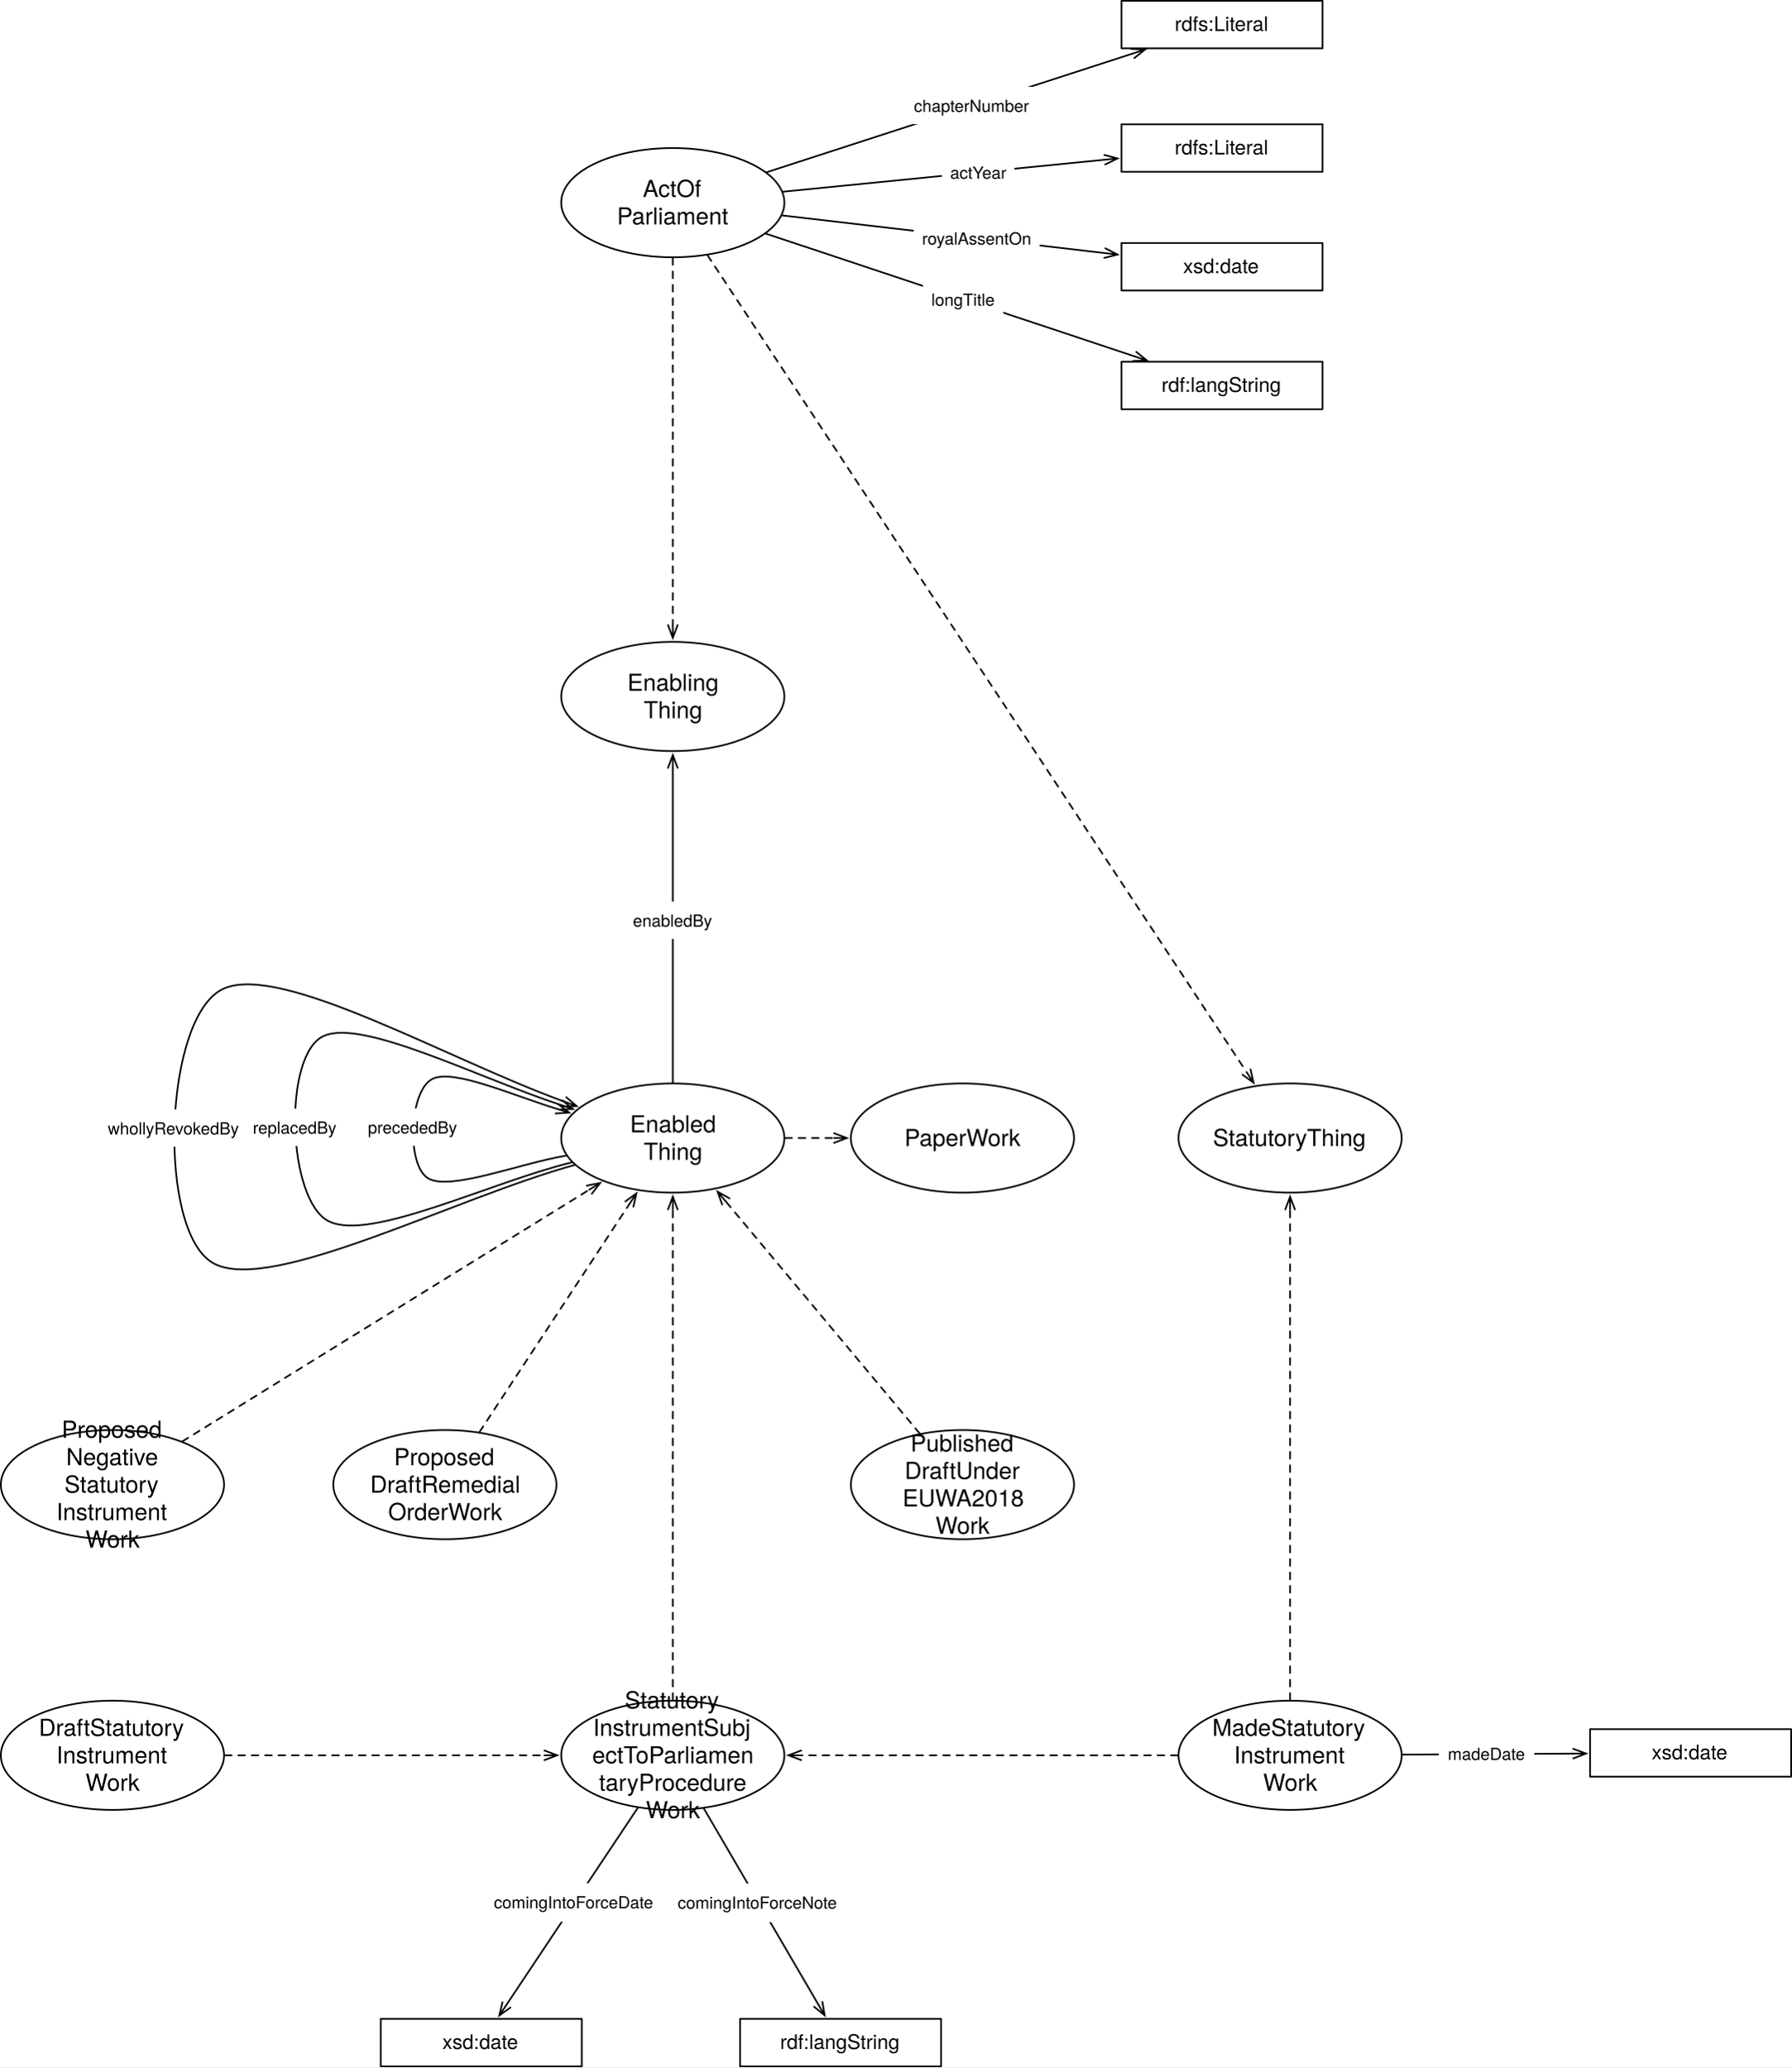
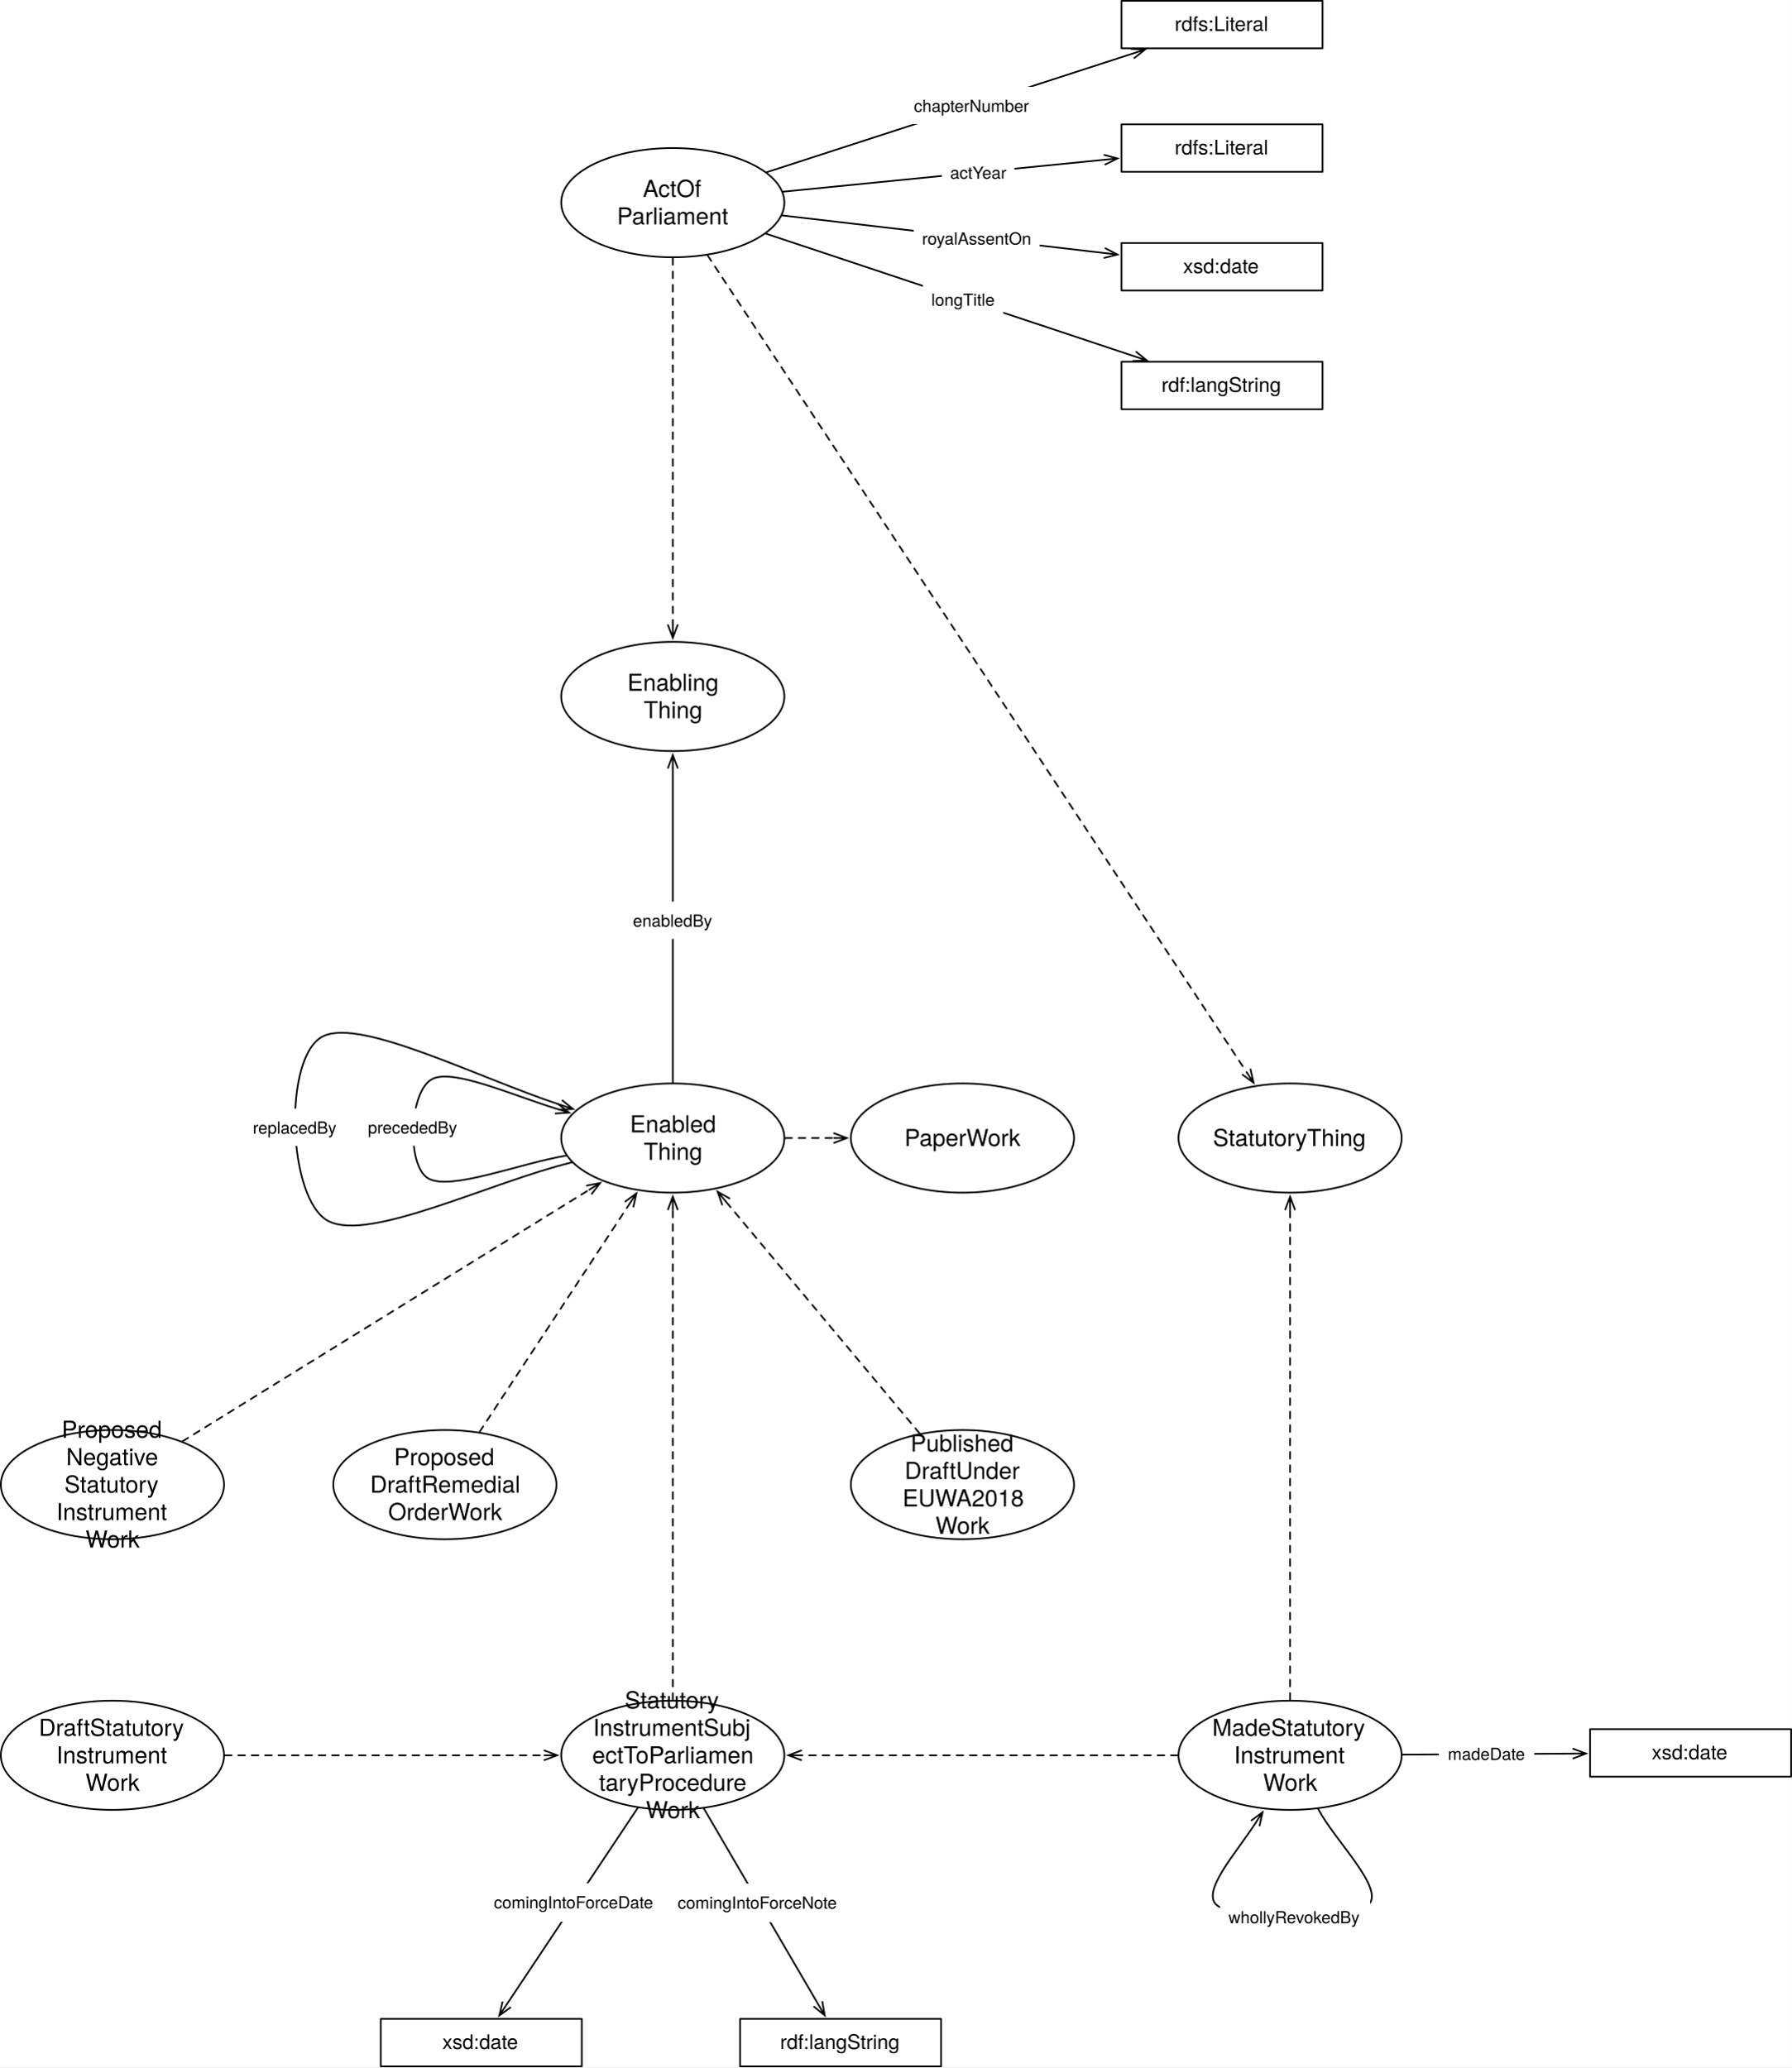
<svg xmlns="http://www.w3.org/2000/svg" version="1.1" viewBox="1008.634 27.846 1069.661 1234.071" width="1069.661" height="1234.071">
  <defs>
    <marker orient="auto" overflow="visible" markerUnits="strokeWidth" id="StickArrow_Marker" stroke-linejoin="miter" stroke-miterlimit="10" viewBox="-1 -4 10 8" markerWidth="10" markerHeight="8" color="black">
      <g>
        <path d="M 8 0 L 0 0 M 0 -3 L 8 0 L 0 3" fill="none" stroke="currentColor" stroke-width="1" />
      </g>
    </marker>
    <marker orient="auto" overflow="visible" markerUnits="strokeWidth" id="StickArrow_Marker_2" stroke-linejoin="miter" stroke-miterlimit="10" viewBox="-9 -4 10 8" markerWidth="10" markerHeight="8" color="black">
      <g>
        <path d="M -8 0 L 0 0 M 0 3 L -8 0 L 0 -3" fill="none" stroke="currentColor" stroke-width="1" />
      </g>
    </marker>
  </defs>
  <g id="Canvas_1" fill="none" fill-opacity="1" stroke="none" stroke-opacity="1" stroke-dasharray="none">
    <rect fill="white" x="1008.634" y="27.846" width="1069.661" height="1234.071" />
    <g id="Canvas_1_Layer_1">
      <g id="Graphic_421">
        <ellipse cx="1778.74" cy="1075.748" rx="66.614" ry="32.598" fill="white" />
        <ellipse cx="1778.74" cy="1075.748" rx="66.614" ry="32.598" stroke="black" stroke-linecap="round" stroke-linejoin="round" stroke-width="1" />
        <text transform="translate(1730.449 1051.16)" fill="black">
          <tspan font-family="Helvetica Neue" font-size="14" fill="black" x="1.874" y="13" xml:space="preserve">MadeStatutory</tspan>
          <tspan font-family="Helvetica Neue" font-size="14" fill="black" x="14.831" y="29.392" xml:space="preserve">Instrument</tspan>
          <tspan font-family="Helvetica Neue" font-size="14" fill="black" x="32.226" y="45.784" xml:space="preserve">Work</tspan>
        </text>
      </g>
      <g id="Graphic_428">
        <ellipse cx="1410.236" cy="148.819" rx="66.614" ry="32.598" fill="white" />
        <ellipse cx="1410.236" cy="148.819" rx="66.614" ry="32.598" stroke="black" stroke-linecap="round" stroke-linejoin="round" stroke-width="1" />
        <text transform="translate(1361.945 132.4269)" fill="black">
          <tspan font-family="Helvetica Neue" font-size="14" fill="black" x="30.399" y="13" xml:space="preserve">ActOf</tspan>
          <tspan font-family="Helvetica Neue" font-size="14" fill="black" x="14.971" y="29.392" xml:space="preserve">Parliament</tspan>
        </text>
      </g>
      <g id="Graphic_431">
        <ellipse cx="1075.748" cy="1075.748" rx="66.614" ry="32.598" fill="white" />
        <ellipse cx="1075.748" cy="1075.748" rx="66.614" ry="32.598" stroke="black" stroke-linecap="round" stroke-linejoin="round" stroke-width="1" />
        <text transform="translate(1027.457 1051.16)" fill="black">
          <tspan font-family="Helvetica Neue" font-size="14" fill="black" x="4.345" y="13" xml:space="preserve">DraftStatutory</tspan>
          <tspan font-family="Helvetica Neue" font-size="14" fill="black" x="14.831" y="29.392" xml:space="preserve">Instrument</tspan>
          <tspan font-family="Helvetica Neue" font-size="14" fill="black" x="32.226" y="45.784" xml:space="preserve">Work</tspan>
        </text>
      </g>
      <g id="Graphic_435">
        <ellipse cx="1075.748" cy="914.173" rx="66.614" ry="32.598" fill="white" />
        <ellipse cx="1075.748" cy="914.173" rx="66.614" ry="32.598" stroke="black" stroke-linecap="round" stroke-linejoin="round" stroke-width="1" />
        <text transform="translate(1027.457 873.1932)" fill="black">
          <tspan font-family="Helvetica Neue" font-size="14" fill="black" x="17.953" y="13" xml:space="preserve">Proposed</tspan>
          <tspan font-family="Helvetica Neue" font-size="14" fill="black" x="20.683" y="29.392" xml:space="preserve">Negative</tspan>
          <tspan font-family="Helvetica Neue" font-size="14" fill="black" x="19.64" y="45.784" xml:space="preserve">Statutory</tspan>
          <tspan font-family="Helvetica Neue" font-size="14" fill="black" x="14.831" y="62.176" xml:space="preserve">Instrument</tspan>
          <tspan font-family="Helvetica Neue" font-size="14" fill="black" x="32.226" y="78.568" xml:space="preserve">Work</tspan>
        </text>
      </g>
      <g id="Graphic_447">
        <ellipse cx="1410.236" cy="1075.748" rx="66.614" ry="32.598" fill="white" />
        <ellipse cx="1410.236" cy="1075.748" rx="66.614" ry="32.598" stroke="black" stroke-linecap="round" stroke-linejoin="round" stroke-width="1" />
        <text transform="translate(1361.945 1034.768)" fill="black">
          <tspan font-family="Helvetica Neue" font-size="14" fill="black" x="19.64" y="13" xml:space="preserve">Statutory</tspan>
          <tspan font-family="Helvetica Neue" font-size="14" fill="black" x=".698" y="29.392" xml:space="preserve">InstrumentSubj</tspan>
          <tspan font-family="Helvetica Neue" font-size="14" fill="black" x=".194" y="45.784" xml:space="preserve">ectToParliamen</tspan>
          <tspan font-family="Helvetica Neue" font-size="14" fill="black" x="4.212" y="62.176" xml:space="preserve">taryProcedure</tspan>
          <tspan font-family="Helvetica Neue" font-size="14" fill="black" x="32.226" y="78.568" xml:space="preserve">Work</tspan>
        </text>
      </g>
      <g id="Graphic_449">
        <rect x="1957.795" y="1060.158" width="120" height="28.346" fill="white" />
        <rect x="1957.795" y="1060.158" width="120" height="28.346" stroke="black" stroke-linecap="round" stroke-linejoin="round" stroke-width="1" />
        <text transform="translate(1962.795 1067.163)" fill="black">
          <tspan font-family="Helvetica Neue" font-size="12" fill="black" x="31.774" y="11" xml:space="preserve">xsd:date</tspan>
        </text>
      </g>
      <g id="Line_265">
        <line x1="1845.85" y1="1075.35" x2="1947.395" y2="1074.748" marker-end="url(#StickArrow_Marker)" stroke="black" stroke-linecap="round" stroke-linejoin="round" stroke-width="1" />
      </g>
      <g id="Graphic_266">
        <rect x="1867.499" y="1063.553" width="57" height="23" fill="white" />
        <text transform="translate(1872.935 1068.553)" fill="black">
          <tspan font-family="Helvetica Neue" font-size="10" fill="black" x="50803806e-20" y="10" xml:space="preserve">madeDate</tspan>
        </text>
      </g>
      <g id="Graphic_450">
        <rect x="1235.906" y="1233.071" width="120" height="28.346" fill="white" />
        <rect x="1235.906" y="1233.071" width="120" height="28.346" stroke="black" stroke-linecap="round" stroke-linejoin="round" stroke-width="1" />
        <text transform="translate(1240.906 1240.076)" fill="black">
          <tspan font-family="Helvetica Neue" font-size="12" fill="black" x="31.774" y="11" xml:space="preserve">xsd:date</tspan>
        </text>
      </g>
      <g id="Line_268">
        <line x1="1389.294" y1="1107.162" x2="1311.123" y2="1224.418" marker-end="url(#StickArrow_Marker)" stroke="black" stroke-linecap="round" stroke-linejoin="round" stroke-width="1" />
      </g>
      <g id="Graphic_269">
        <rect x="1298.146" y="1152.133" width="107" height="23" fill="white" />
        <text transform="translate(1303.396 1157.133)" fill="black">
          <tspan font-family="Helvetica Neue" font-size="10" fill="black" x="0" y="10" xml:space="preserve">comingIntoForceDate</tspan>
        </text>
      </g>
      <g id="Graphic_451">
        <rect x="1450.394" y="1233.071" width="120" height="28.346" fill="white" />
        <rect x="1450.394" y="1233.071" width="120" height="28.346" stroke="black" stroke-linecap="round" stroke-linejoin="round" stroke-width="1" />
        <text transform="translate(1455.394 1240.076)" fill="black">
          <tspan font-family="Helvetica Neue" font-size="12" fill="black" x="18.886" y="11" xml:space="preserve">rdf:langString</tspan>
        </text>
      </g>
      <g id="Line_271">
        <line x1="1428.797" y1="1107.529" x2="1496.871" y2="1224.09" marker-end="url(#StickArrow_Marker)" stroke="black" stroke-linecap="round" stroke-linejoin="round" stroke-width="1" />
      </g>
      <g id="Graphic_272">
        <rect x="1407.677" y="1152.328" width="108" height="23" fill="white" />
        <text transform="translate(1413.152 1157.328)" fill="black">
          <tspan font-family="Helvetica Neue" font-size="10" fill="black" x="0" y="10" xml:space="preserve">comingIntoForceNote</tspan>
        </text>
      </g>
      <g id="Graphic_499">
        <ellipse cx="1410.236" cy="707.244" rx="66.614" ry="32.598" fill="white" />
        <ellipse cx="1410.236" cy="707.244" rx="66.614" ry="32.598" stroke="black" stroke-linecap="round" stroke-linejoin="round" stroke-width="1" />
        <text transform="translate(1361.945 690.8521)" fill="black">
          <tspan font-family="Helvetica Neue" font-size="14" fill="black" x="22.748" y="13" xml:space="preserve">Enabled</tspan>
          <tspan font-family="Helvetica Neue" font-size="14" fill="black" x="30.917" y="29.392" xml:space="preserve">Thing</tspan>
        </text>
      </g>
      <g id="Line_501">
        <line x1="1410.236" y1="1042.65" x2="1410.236" y2="750.242" marker-end="url(#StickArrow_Marker)" stroke="black" stroke-linecap="round" stroke-linejoin="round" stroke-dasharray="4.0,4.0" stroke-width="1" />
      </g>
      <g id="Line_500">
        <line x1="1117.504" y1="888.341" x2="1360.061" y2="738.285" marker-end="url(#StickArrow_Marker)" stroke="black" stroke-linecap="round" stroke-linejoin="round" stroke-dasharray="4.0,4.0" stroke-width="1" />
      </g>
      <g id="Graphic_541">
        <rect x="1678.11" y="102.047" width="120" height="28.346" fill="white" />
        <rect x="1678.11" y="102.047" width="120" height="28.346" stroke="black" stroke-linecap="round" stroke-linejoin="round" stroke-width="1" />
        <text transform="translate(1683.11 109.0525)" fill="black">
          <tspan font-family="Helvetica Neue" font-size="12" fill="black" x="26.776" y="11" xml:space="preserve">rdfs:Literal</tspan>
        </text>
      </g>
      <g id="Line_540">
        <line x1="1476.021" y1="142.278" x2="1667.761" y2="123.215" marker-end="url(#StickArrow_Marker)" stroke="black" stroke-linecap="round" stroke-linejoin="round" stroke-width="1" />
      </g>
      <g id="Graphic_539">
        <rect x="1570.825" y="119.559" width="43.33" height="22.28" fill="white" />
        <text transform="translate(1575.825 124.5586)" fill="black">
          <tspan font-family="Helvetica Neue" font-size="10" fill="black" x="8704149e-19" y="10" xml:space="preserve">actYear</tspan>
        </text>
      </g>
      <g id="Line_543">
        <line x1="1466.255" y1="130.657" x2="1684.501" y2="59.9" marker-end="url(#StickArrow_Marker)" stroke="black" stroke-linecap="round" stroke-linejoin="round" stroke-width="1" />
      </g>
      <g id="Graphic_542">
        <rect x="1549.172" y="79.663" width="80.02" height="22.28" fill="white" />
        <text transform="translate(1554.172 84.66318)" fill="black">
          <tspan font-family="Helvetica Neue" font-size="10" fill="black" x="22026825e-20" y="10" xml:space="preserve">chapterNumber</tspan>
        </text>
      </g>
      <g id="Graphic_547">
        <rect x="1678.11" y="28.346" width="120" height="28.346" fill="white" />
        <rect x="1678.11" y="28.346" width="120" height="28.346" stroke="black" stroke-linecap="round" stroke-linejoin="round" stroke-width="1" />
        <text transform="translate(1683.11 35.35169)" fill="black">
          <tspan font-family="Helvetica Neue" font-size="12" fill="black" x="26.776" y="11" xml:space="preserve">rdfs:Literal</tspan>
        </text>
      </g>
      <g id="Graphic_548">
        <rect x="1678.11" y="172.913" width="120" height="28.346" fill="white" />
        <rect x="1678.11" y="172.913" width="120" height="28.346" stroke="black" stroke-linecap="round" stroke-linejoin="round" stroke-width="1" />
        <text transform="translate(1683.11 179.9186)" fill="black">
          <tspan font-family="Helvetica Neue" font-size="12" fill="black" x="31.774" y="11" xml:space="preserve">xsd:date</tspan>
        </text>
      </g>
      <g id="Line_550">
        <line x1="1475.539" y1="156.441" x2="1667.78" y2="178.878" marker-end="url(#StickArrow_Marker)" stroke="black" stroke-linecap="round" stroke-linejoin="round" stroke-width="1" />
      </g>
      <g id="Graphic_549">
        <rect x="1554.057" y="158.853" width="75.2" height="22.28" fill="white" />
        <text transform="translate(1559.057 163.8534)" fill="black">
          <tspan font-family="Helvetica Neue" font-size="10" fill="black" x="3623768e-19" y="10" xml:space="preserve">royalAssentOn</tspan>
        </text>
      </g>
      <g id="Graphic_551">
        <ellipse cx="1583.15" cy="914.173" rx="66.614" ry="32.598" fill="white" />
        <ellipse cx="1583.15" cy="914.173" rx="66.614" ry="32.598" stroke="black" stroke-linecap="round" stroke-linejoin="round" stroke-width="1" />
        <text transform="translate(1534.858 881.3892)" fill="black">
          <tspan font-family="Helvetica Neue" font-size="14" fill="black" x="17.302" y="13" xml:space="preserve">Published</tspan>
          <tspan font-family="Helvetica Neue" font-size="14" fill="black" x="13.809" y="29.392" xml:space="preserve">DraftUnder</tspan>
          <tspan font-family="Helvetica Neue" font-size="14" fill="black" x="12.542" y="45.784" xml:space="preserve">EUWA2018</tspan>
          <tspan font-family="Helvetica Neue" font-size="14" fill="black" x="32.226" y="62.176" xml:space="preserve">Work</tspan>
        </text>
      </g>
      <g id="Line_552">
        <line x1="1557.609" y1="883.609" x2="1442.125" y2="745.406" marker-end="url(#StickArrow_Marker)" stroke="black" stroke-linecap="round" stroke-linejoin="round" stroke-dasharray="4.0,4.0" stroke-width="1" />
      </g>
      <g id="Line_554">
        <path d="M 1340.758 689.729 C 1313.867 681.44 1279.827 666.033 1267.057 671.811 C 1252.719 678.299 1250.995 723.684 1264.252 731.339 C 1277.509 738.994 1319.159 722.276 1346.608 717.746" marker-start="url(#StickArrow_Marker_2)" stroke="black" stroke-linecap="round" stroke-linejoin="round" stroke-width="1" />
      </g>
      <g id="Graphic_553">
        <rect x="1223.191" y="689.561" width="64.27" height="22.28" fill="white" />
        <text transform="translate(1228.191 694.5605)" fill="black">
          <tspan font-family="Helvetica Neue" font-size="10" fill="black" x="21671553e-20" y="10" xml:space="preserve">precededBy</tspan>
        </text>
      </g>
      <g id="Graphic_560">
        <ellipse cx="1410.236" cy="443.622" rx="66.614" ry="32.598" fill="white" />
        <ellipse cx="1410.236" cy="443.622" rx="66.614" ry="32.598" stroke="black" stroke-linecap="round" stroke-linejoin="round" stroke-width="1" />
        <text transform="translate(1361.945 427.2301)" fill="black">
          <tspan font-family="Helvetica Neue" font-size="14" fill="black" x="21.194" y="13" xml:space="preserve">Enabling</tspan>
          <tspan font-family="Helvetica Neue" font-size="14" fill="black" x="30.917" y="29.392" xml:space="preserve">Thing</tspan>
        </text>
      </g>
      <g id="Line_562">
        <line x1="1410.236" y1="674.146" x2="1410.236" y2="486.62" marker-end="url(#StickArrow_Marker)" stroke="black" stroke-linecap="round" stroke-linejoin="round" stroke-width="1" />
      </g>
      <g id="Graphic_561">
        <rect x="1381.436" y="566.069" width="57.6" height="22.28" fill="white" />
        <text transform="translate(1386.436 571.0688)" fill="black">
          <tspan font-family="Helvetica Neue" font-size="10" fill="black" x="0" y="10" xml:space="preserve">enabledBy</tspan>
        </text>
      </g>
      <g id="Line_563">
        <line x1="1410.236" y1="181.917" x2="1410.236" y2="400.624" marker-end="url(#StickArrow_Marker)" stroke="black" stroke-linecap="round" stroke-linejoin="round" stroke-dasharray="4.0,4.0" stroke-width="1" />
      </g>
      <g id="Graphic_564">
        <ellipse cx="1778.74" cy="707.244" rx="66.614" ry="32.598" fill="white" />
        <ellipse cx="1778.74" cy="707.244" rx="66.614" ry="32.598" stroke="black" stroke-linecap="round" stroke-linejoin="round" stroke-width="1" />
        <text transform="translate(1730.449 699.0481)" fill="black">
          <tspan font-family="Helvetica Neue" font-size="14" fill="black" x="2.266" y="13" xml:space="preserve">StatutoryThing</tspan>
        </text>
      </g>
      <g id="Line_565">
        <line x1="1778.74" y1="1042.65" x2="1778.74" y2="750.242" marker-end="url(#StickArrow_Marker)" stroke="black" stroke-linecap="round" stroke-linejoin="round" stroke-dasharray="4.0,4.0" stroke-width="1" />
      </g>
      <g id="Line_566">
        <line x1="1430.987" y1="180.264" x2="1752.537" y2="667.536" marker-end="url(#StickArrow_Marker)" stroke="black" stroke-linecap="round" stroke-linejoin="round" stroke-dasharray="4.0,4.0" stroke-width="1" />
      </g>
      <g id="Graphic_567">
        <ellipse cx="1274.173" cy="914.173" rx="66.614" ry="32.598" fill="white" />
        <ellipse cx="1274.173" cy="914.173" rx="66.614" ry="32.598" stroke="black" stroke-linecap="round" stroke-linejoin="round" stroke-width="1" />
        <text transform="translate(1225.882 889.5852)" fill="black">
          <tspan font-family="Helvetica Neue" font-size="14" fill="black" x="17.953" y="13" xml:space="preserve">Proposed</tspan>
          <tspan font-family="Helvetica Neue" font-size="14" fill="black" x="3.694" y="29.392" xml:space="preserve">DraftRemedial</tspan>
          <tspan font-family="Helvetica Neue" font-size="14" fill="black" x="14.46" y="45.784" xml:space="preserve">OrderWork</tspan>
        </text>
      </g>
      <g id="Line_568">
        <line x1="1294.857" y1="882.717" x2="1384.114" y2="746.972" marker-end="url(#StickArrow_Marker)" stroke="black" stroke-linecap="round" stroke-linejoin="round" stroke-dasharray="4.0,4.0" stroke-width="1" />
      </g>
      <g id="Graphic_569">
        <ellipse cx="1583.15" cy="707.244" rx="66.614" ry="32.598" fill="white" />
        <ellipse cx="1583.15" cy="707.244" rx="66.614" ry="32.598" stroke="black" stroke-linecap="round" stroke-linejoin="round" stroke-width="1" />
        <text transform="translate(1534.858 699.0481)" fill="black">
          <tspan font-family="Helvetica Neue" font-size="14" fill="black" x="13.69" y="13" xml:space="preserve">PaperWork</tspan>
        </text>
      </g>
      <g id="Line_570">
        <line x1="1477.35" y1="707.244" x2="1506.135" y2="707.244" marker-end="url(#StickArrow_Marker)" stroke="black" stroke-linecap="round" stroke-linejoin="round" stroke-dasharray="4.0,4.0" stroke-width="1" />
      </g>
      <g id="Line_593">
        <line x1="1142.862" y1="1075.748" x2="1333.222" y2="1075.748" marker-end="url(#StickArrow_Marker)" stroke="black" stroke-linecap="round" stroke-linejoin="round" stroke-dasharray="4.0,4.0" stroke-width="1" />
      </g>
      <g id="Line_594">
        <line x1="1711.626" y1="1075.748" x2="1487.25" y2="1075.748" marker-end="url(#StickArrow_Marker)" stroke="black" stroke-linecap="round" stroke-linejoin="round" stroke-dasharray="4.0,4.0" stroke-width="1" />
      </g>
      <g id="Graphic_595">
        <rect x="1678.11" y="243.78" width="120" height="28.346" fill="white" />
        <rect x="1678.11" y="243.78" width="120" height="28.346" stroke="black" stroke-linecap="round" stroke-linejoin="round" stroke-width="1" />
        <text transform="translate(1683.11 250.7848)" fill="black">
          <tspan font-family="Helvetica Neue" font-size="12" fill="black" x="18.886" y="11" xml:space="preserve">rdf:langString</tspan>
        </text>
      </g>
      <g id="Line_597">
        <line x1="1465.801" y1="167.314" x2="1685.661" y2="240.495" marker-end="url(#StickArrow_Marker)" stroke="black" stroke-linecap="round" stroke-linejoin="round" stroke-width="1" />
      </g>
      <g id="Graphic_596">
        <rect x="1559.585" y="195.372" width="47.96" height="22.28" fill="white" />
        <text transform="translate(1564.585 200.3719)" fill="black">
          <tspan font-family="Helvetica Neue" font-size="10" fill="black" x="0" y="10" xml:space="preserve">longTitle</tspan>
        </text>
      </g>
      <g id="Line_599">
        <path d="M 1343.116 687.419 C 1293.295 670.944 1225.026 635.896 1201.89 646.299 C 1177.252 657.377 1180.043 744.271 1204.724 756.85 C 1229.406 769.43 1301.574 733.473 1349.992 721.786" marker-start="url(#StickArrow_Marker_2)" stroke="black" stroke-linecap="round" stroke-linejoin="round" stroke-width="1" />
      </g>
      <g id="Graphic_598">
        <rect x="1154.527" y="689.678" width="60.56" height="22.28" fill="white" />
        <text transform="translate(1159.527 694.6784)" fill="black">
          <tspan font-family="Helvetica Neue" font-size="10" fill="black" x="6536993e-19" y="10" xml:space="preserve">replacedBy</tspan>
        </text>
      </g>
      <g id="Line_601">
-         <path d="M 1345.348 685.466 C 1274.969 659.866 1177.124 603.023 1142.362 617.953 C 1106.032 633.556 1101.816 764.801 1136.693 782.362 C 1171.57 799.924 1280.003 743.008 1351.647 723.333" marker-start="url(#StickArrow_Marker_2)" stroke="black" stroke-linecap="round" stroke-linejoin="round" stroke-width="1" />
+         <path d="M 1757.939 1116.446 C 1746.104 1134.626 1725.844 1156.86 1734.803 1165.039 C 1745.234 1174.563 1815.394 1174.583 1825.512 1165.039 C 1835.63 1155.496 1805.513 1126.86 1795.515 1107.773" marker-start="url(#StickArrow_Marker_2)" stroke="black" stroke-linecap="round" stroke-linejoin="round" stroke-width="1" />
      </g>
      <g id="Graphic_600">
-         <rect x="1067.961" y="690.123" width="89.62" height="22.28" fill="white" />
-         <text transform="translate(1072.961 695.1226)" fill="black">
+         <rect x="1736.944" y="1161.045" width="89.62" height="22.28" fill="white" />
+         <text transform="translate(1741.944 1166.045)" fill="black">
          <tspan font-family="Helvetica Neue" font-size="10" fill="black" x="0" y="10" xml:space="preserve">whollyRevokedBy</tspan>
        </text>
      </g>
    </g>
  </g>
</svg>
